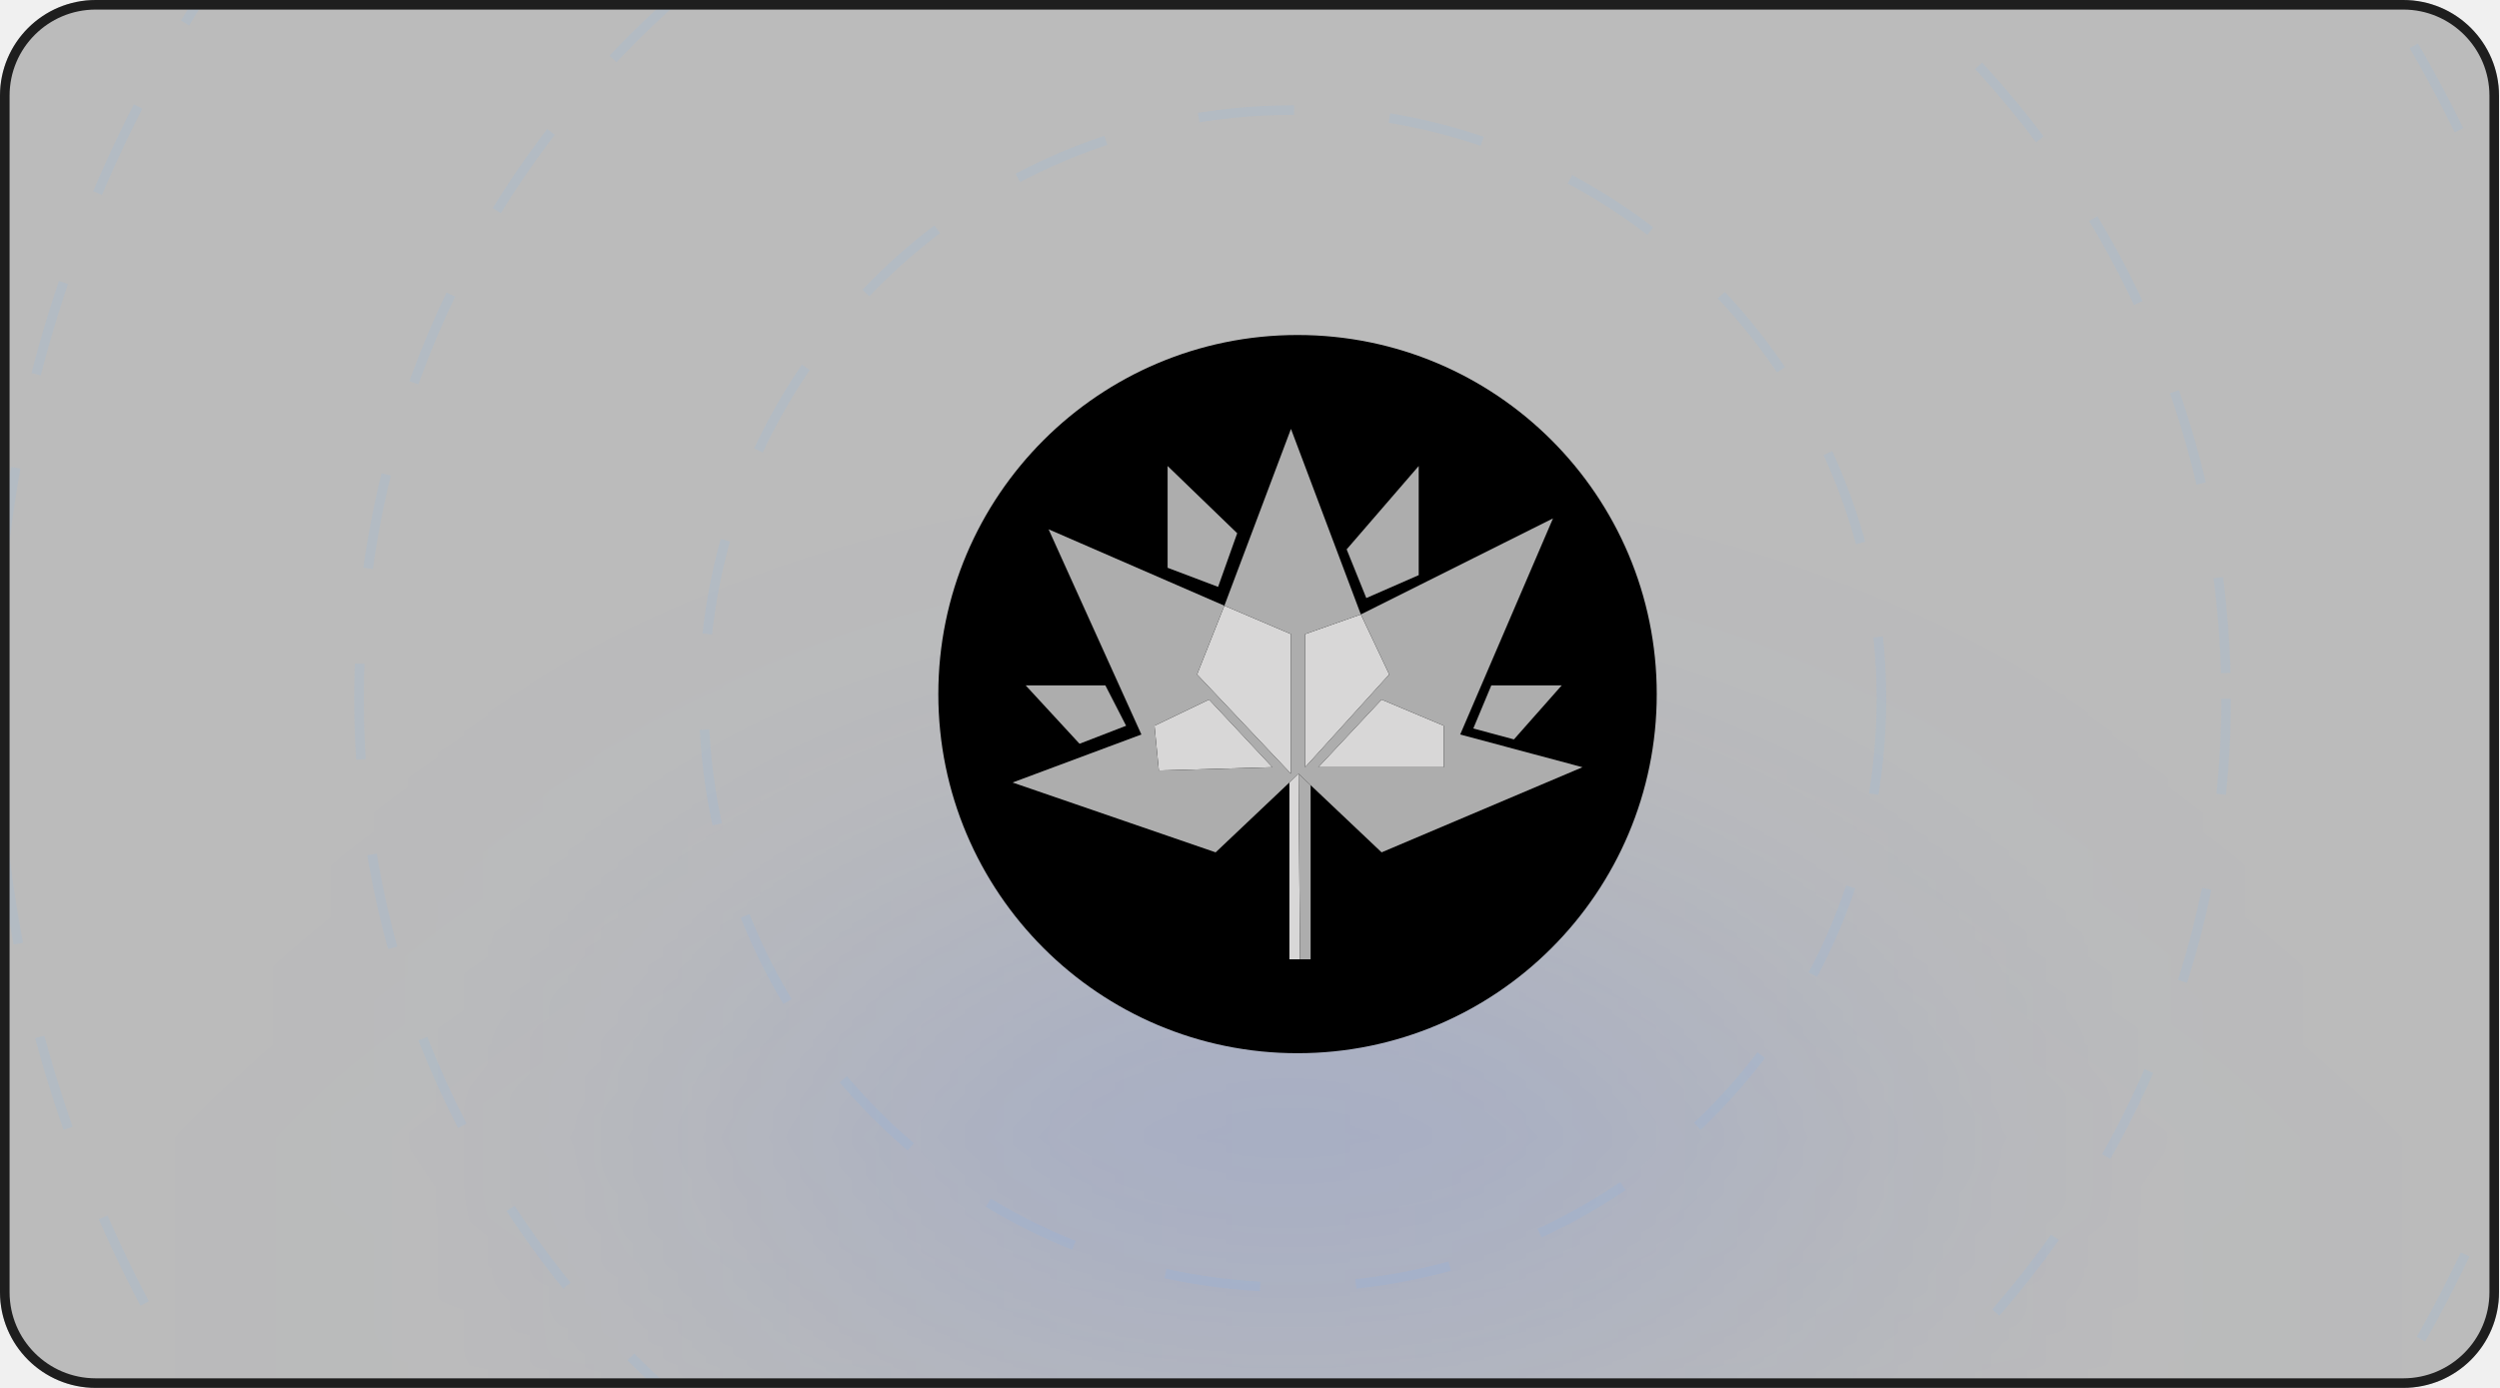
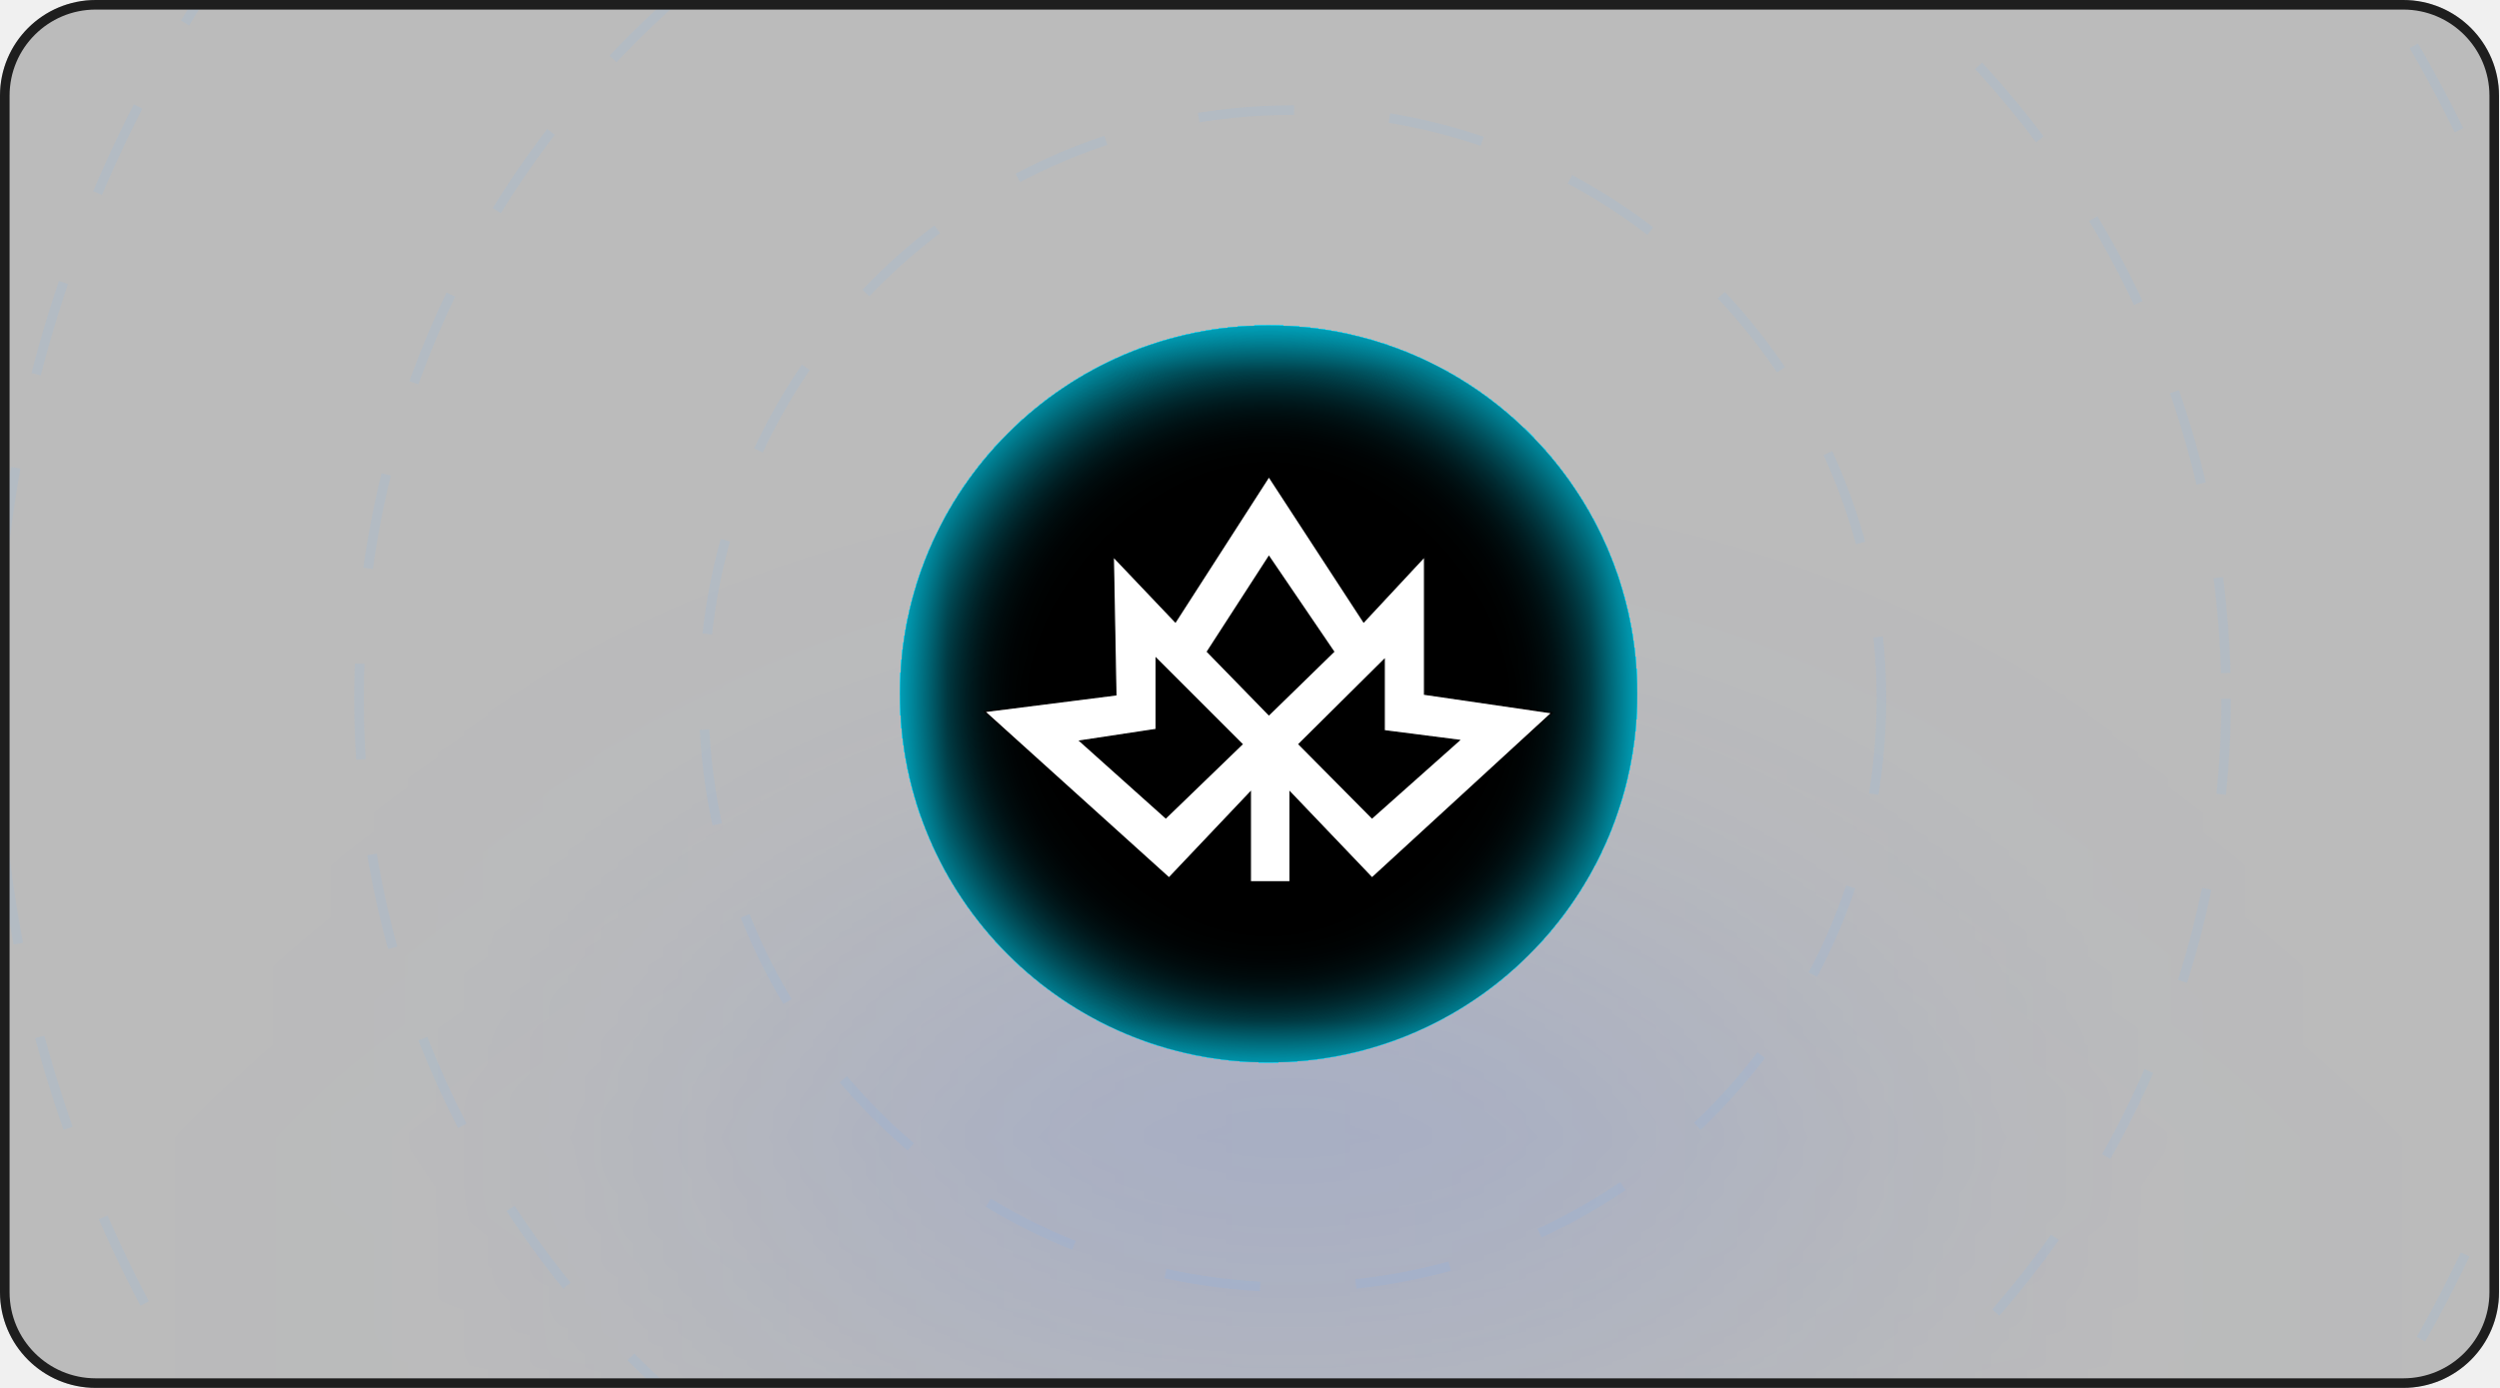
<svg xmlns="http://www.w3.org/2000/svg" width="261" height="145" viewBox="0 0 261 145" fill="none">
  <g clip-path="url(#clip0_3570_2013)">
    <rect width="261" height="145" rx="10" fill="black" fill-opacity="0.22" />
    <circle cx="135" cy="72.999" r="61.5" stroke="#7AB8FE" stroke-opacity="0.12" stroke-dasharray="10 10" />
    <circle cx="135" cy="72.999" r="97.5" stroke="#7AB8FE" stroke-opacity="0.12" stroke-dasharray="10 10" />
    <circle cx="135" cy="72.999" r="135.5" stroke="#7AB8FE" stroke-opacity="0.12" stroke-dasharray="10 10" />
    <g filter="url(#filter0_f_3570_2013)">
      <ellipse cx="134.531" cy="196" rx="87" ry="85.531" transform="rotate(90 134.531 196)" fill="#2259FF" fill-opacity="0.33" />
    </g>
-     <circle cx="135.517" cy="72.517" r="37.517" fill="black" />
-     <path d="M134.831 66.245L127.875 63.281L125.025 70.464L134.831 80.84V66.245Z" fill="#D8D7D7" />
-     <path d="M136.314 66.245V80.156L145.094 70.464L142.129 64.193L136.314 66.245Z" fill="#D8D7D7" />
-     <path d="M144.296 73.087L150.795 75.823V80.156H137.682L144.296 73.087Z" fill="#D8D7D7" />
-     <path d="M120.578 75.823L126.279 73.087L132.893 80.156L121.034 80.498L120.578 75.823Z" fill="#D8D7D7" />
-     <path fill-rule="evenodd" clip-rule="evenodd" d="M105.754 81.753L126.963 89.05L134.667 81.753L135.629 80.84L136.884 82.029L144.296 89.05L165.277 80.156L157.409 78.049L152.506 76.736L154.709 71.604L162.198 54.159L148.173 61.171L142.129 64.193L145.094 70.464L136.314 80.156V66.245L142.129 64.193L139.897 58.264L134.831 44.809L130.323 56.781L127.875 63.281L134.831 66.245V80.84L125.025 70.464L127.875 63.281L121.946 60.703L109.517 55.299L116.889 71.604L119.209 76.736L113.736 78.776L105.754 81.753ZM150.795 75.823L144.296 73.087L137.682 80.156H150.795V75.823ZM126.279 73.087L120.578 75.823L121.034 80.498L132.893 80.156L126.279 73.087Z" fill="#ADADAD" />
-     <path d="M148.173 48.685L140.647 57.396L142.699 62.482L148.173 60.088V48.685Z" fill="#ADADAD" />
-     <path d="M129.215 55.711L121.946 48.685V59.318L127.22 61.314L129.215 55.711Z" fill="#ADADAD" />
-     <path d="M115.446 71.604H107.122L112.748 77.705L117.613 75.823L115.446 71.604Z" fill="#ADADAD" />
-     <path d="M163.11 71.604H155.756L153.874 76.108L158.117 77.249L163.11 71.604Z" fill="#ADADAD" />
-     <path d="M135.629 80.84L134.667 81.753V100.225H135.775L135.629 80.84Z" fill="#D8D7D7" />
-     <path d="M136.884 82.029L135.629 80.84L135.775 100.225H136.884V82.029Z" fill="#ADADAD" />
+     <g filter="url(#filter1_i_3570_2013)">
+       <circle cx="132.497" cy="72.497" r="38.497" fill="black" />
+     </g>
+     <path fill-rule="evenodd" clip-rule="evenodd" d="M102.828 74.336L122.093 91.728L130.589 82.764V92.129H134.736V82.764L143.298 91.728L162.095 74.47L148.784 72.53V58.148L142.429 64.971L132.529 49.786L122.762 64.971L116.274 58.148L116.541 72.597L102.828 74.336ZM121.759 85.44L129.719 77.747L120.755 68.784V76.209L112.795 77.413L121.759 85.44ZM143.298 85.44L152.396 77.346L144.569 76.343V68.918L135.673 77.747L143.298 85.44ZM132.529 74.67L139.285 68.081L132.529 58.148L126.107 68.081L132.529 74.67Z" fill="white" stroke="black" stroke-width="0.134" />
  </g>
  <rect x="0.5" y="0.5" width="260" height="144" rx="9.5" stroke="#1E1E1E" />
  <defs>
    <filter id="filter0_f_3570_2013" x="-27.232" y="32.768" width="323.526" height="326.464" filterUnits="userSpaceOnUse" color-interpolation-filters="sRGB">
      <feFlood flood-opacity="0" result="BackgroundImageFix" />
      <feBlend mode="normal" in="SourceGraphic" in2="BackgroundImageFix" result="shape" />
      <feGaussianBlur stdDeviation="38.116" result="effect1_foregroundBlur_3570_2013" />
    </filter>
+     <filter id="filter1_i_3570_2013" x="94" y="34" width="76.994" height="77.529" filterUnits="userSpaceOnUse" color-interpolation-filters="sRGB">
+       <feFlood flood-opacity="0" result="BackgroundImageFix" />
+       <feBlend mode="normal" in="SourceGraphic" in2="BackgroundImageFix" result="shape" />
+       <feColorMatrix in="SourceAlpha" type="matrix" values="0 0 0 0 0 0 0 0 0 0 0 0 0 0 0 0 0 0 127 0" result="hardAlpha" />
+       <feMorphology radius="0.535" operator="erode" in="SourceAlpha" result="effect1_innerShadow_3570_2013" />
+       <feOffset dy="0.535" />
+       <feGaussianBlur stdDeviation="5.258" />
+       <feComposite in2="hardAlpha" operator="arithmetic" k2="-1" k3="1" />
+       <feColorMatrix type="matrix" values="0 0 0 0 0 0 0 0 0 0.867 0 0 0 0 1 0 0 0 1 0" />
+       <feBlend mode="normal" in2="shape" result="effect1_innerShadow_3570_2013" />
+     </filter>
    <clipPath id="clip0_3570_2013">
      <rect width="261" height="145" rx="10" fill="white" />
    </clipPath>
  </defs>
</svg>
